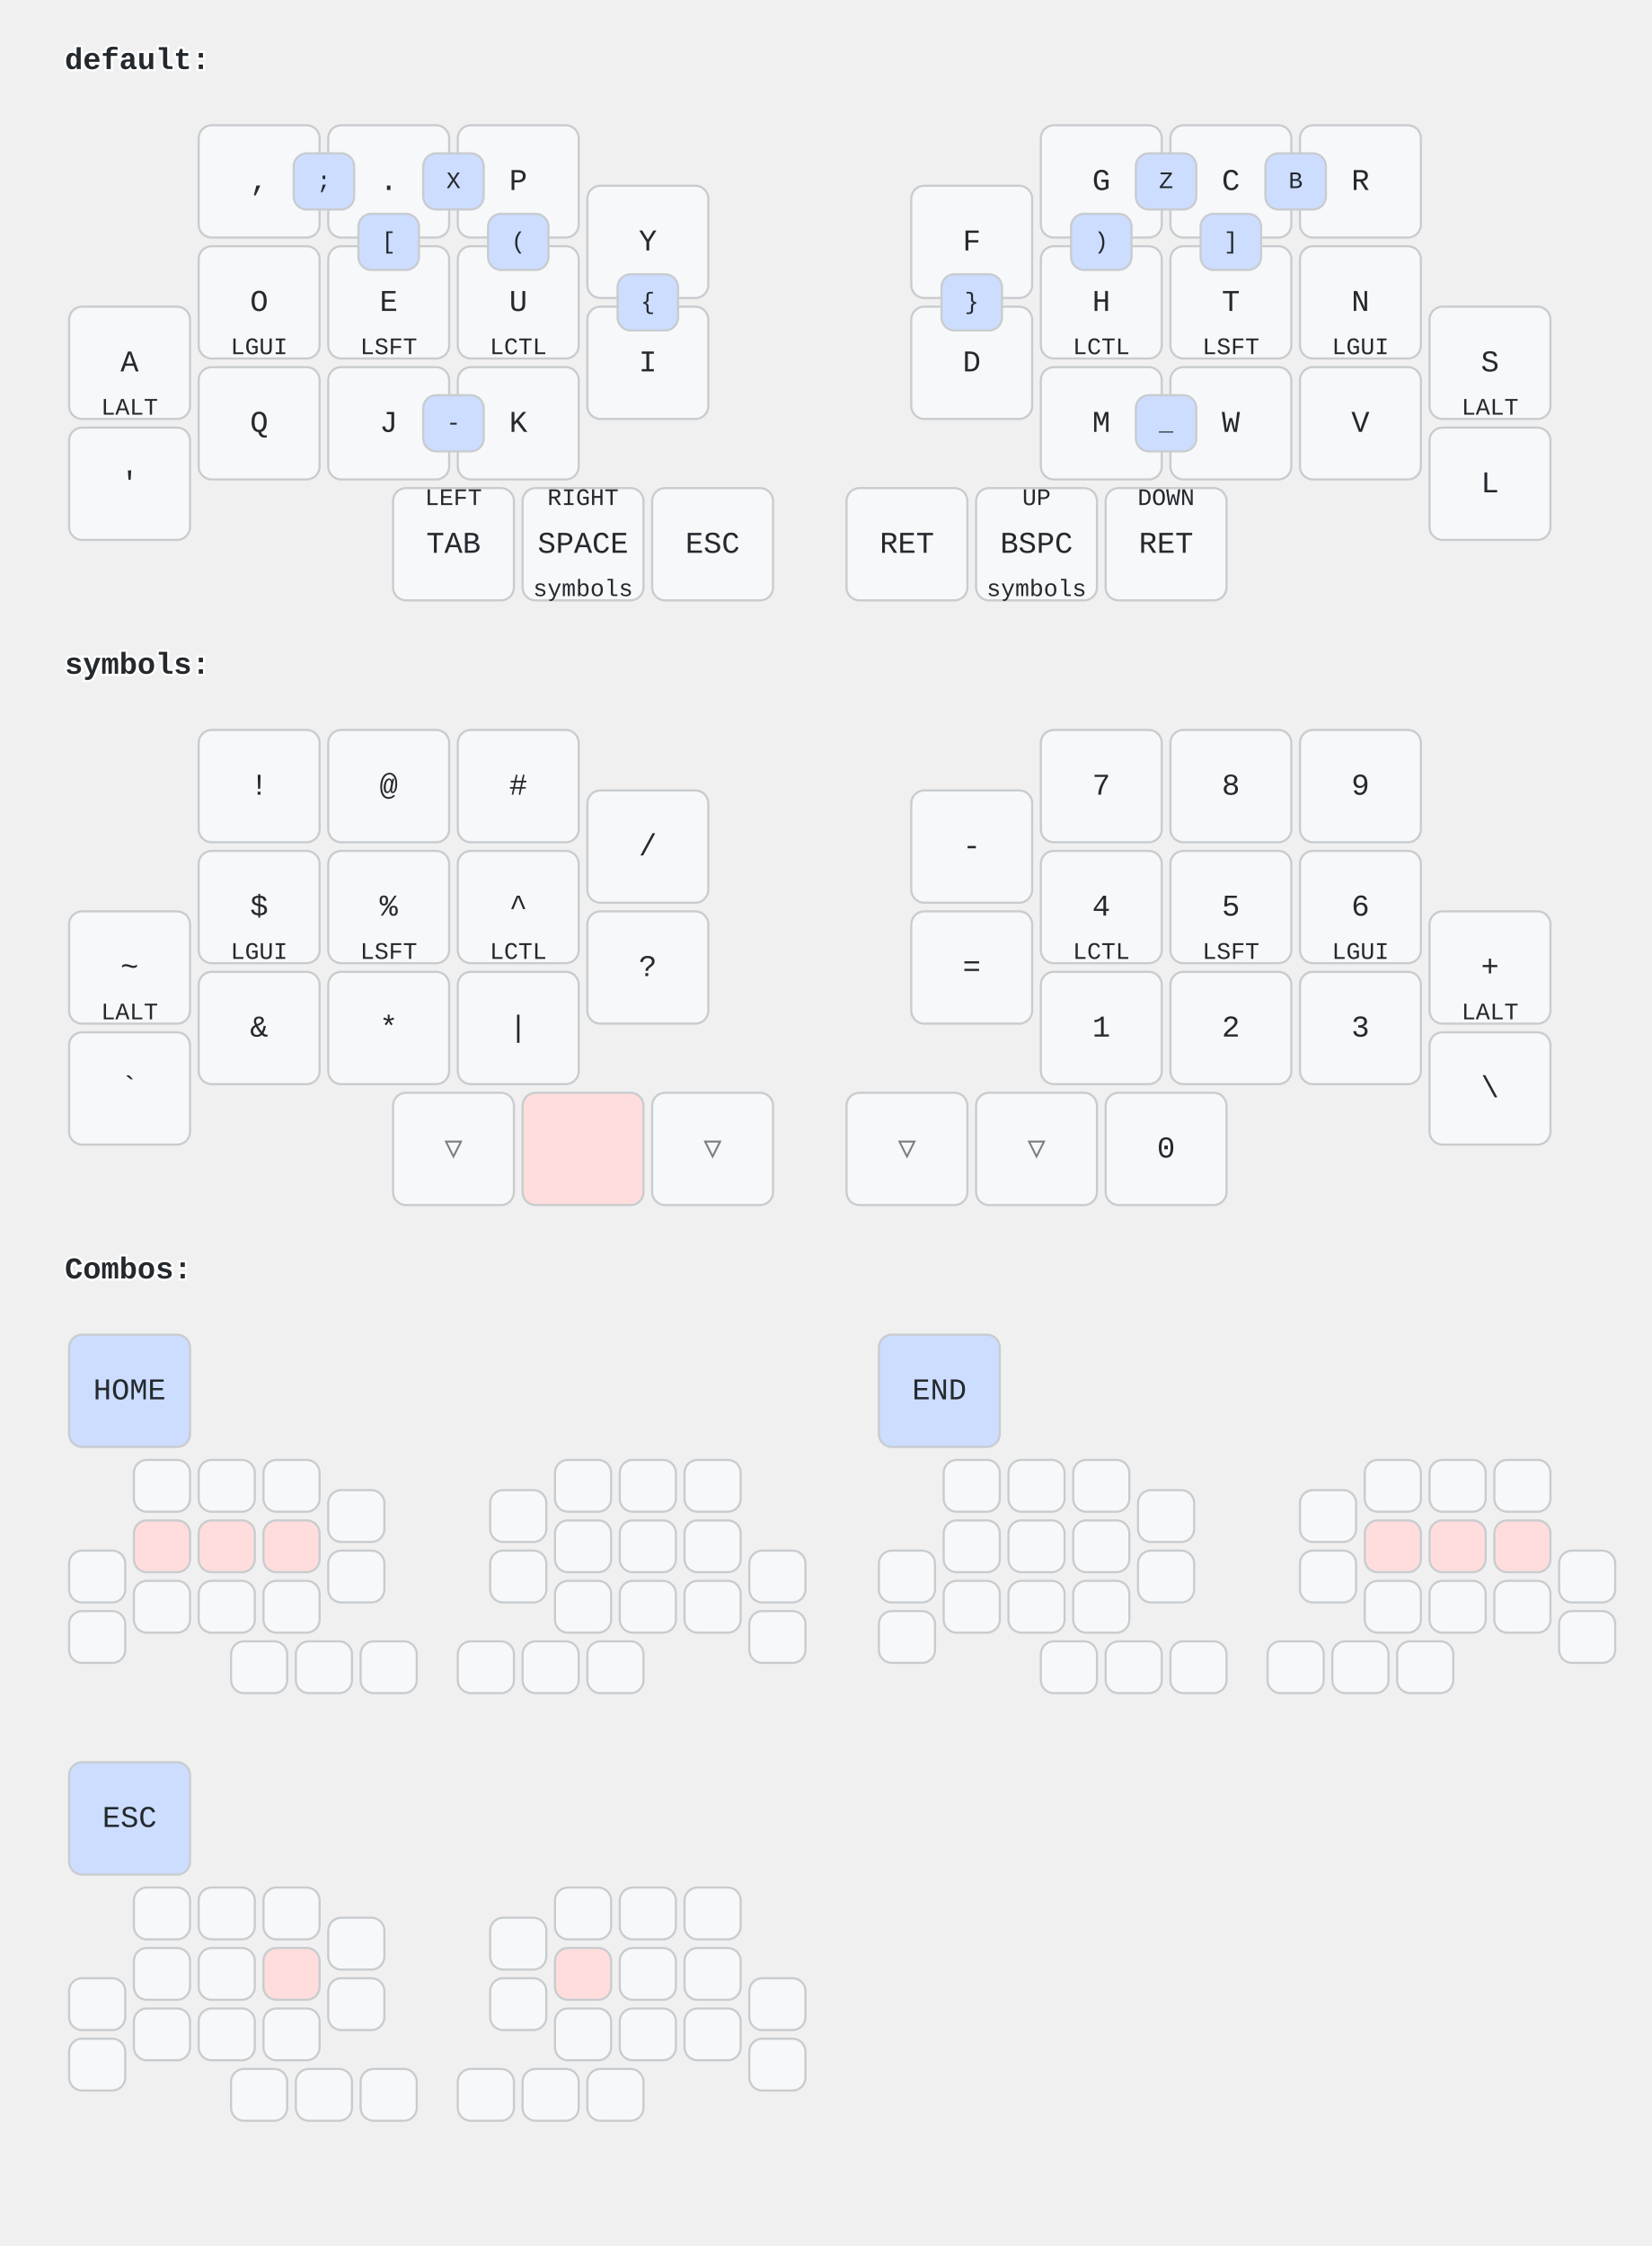
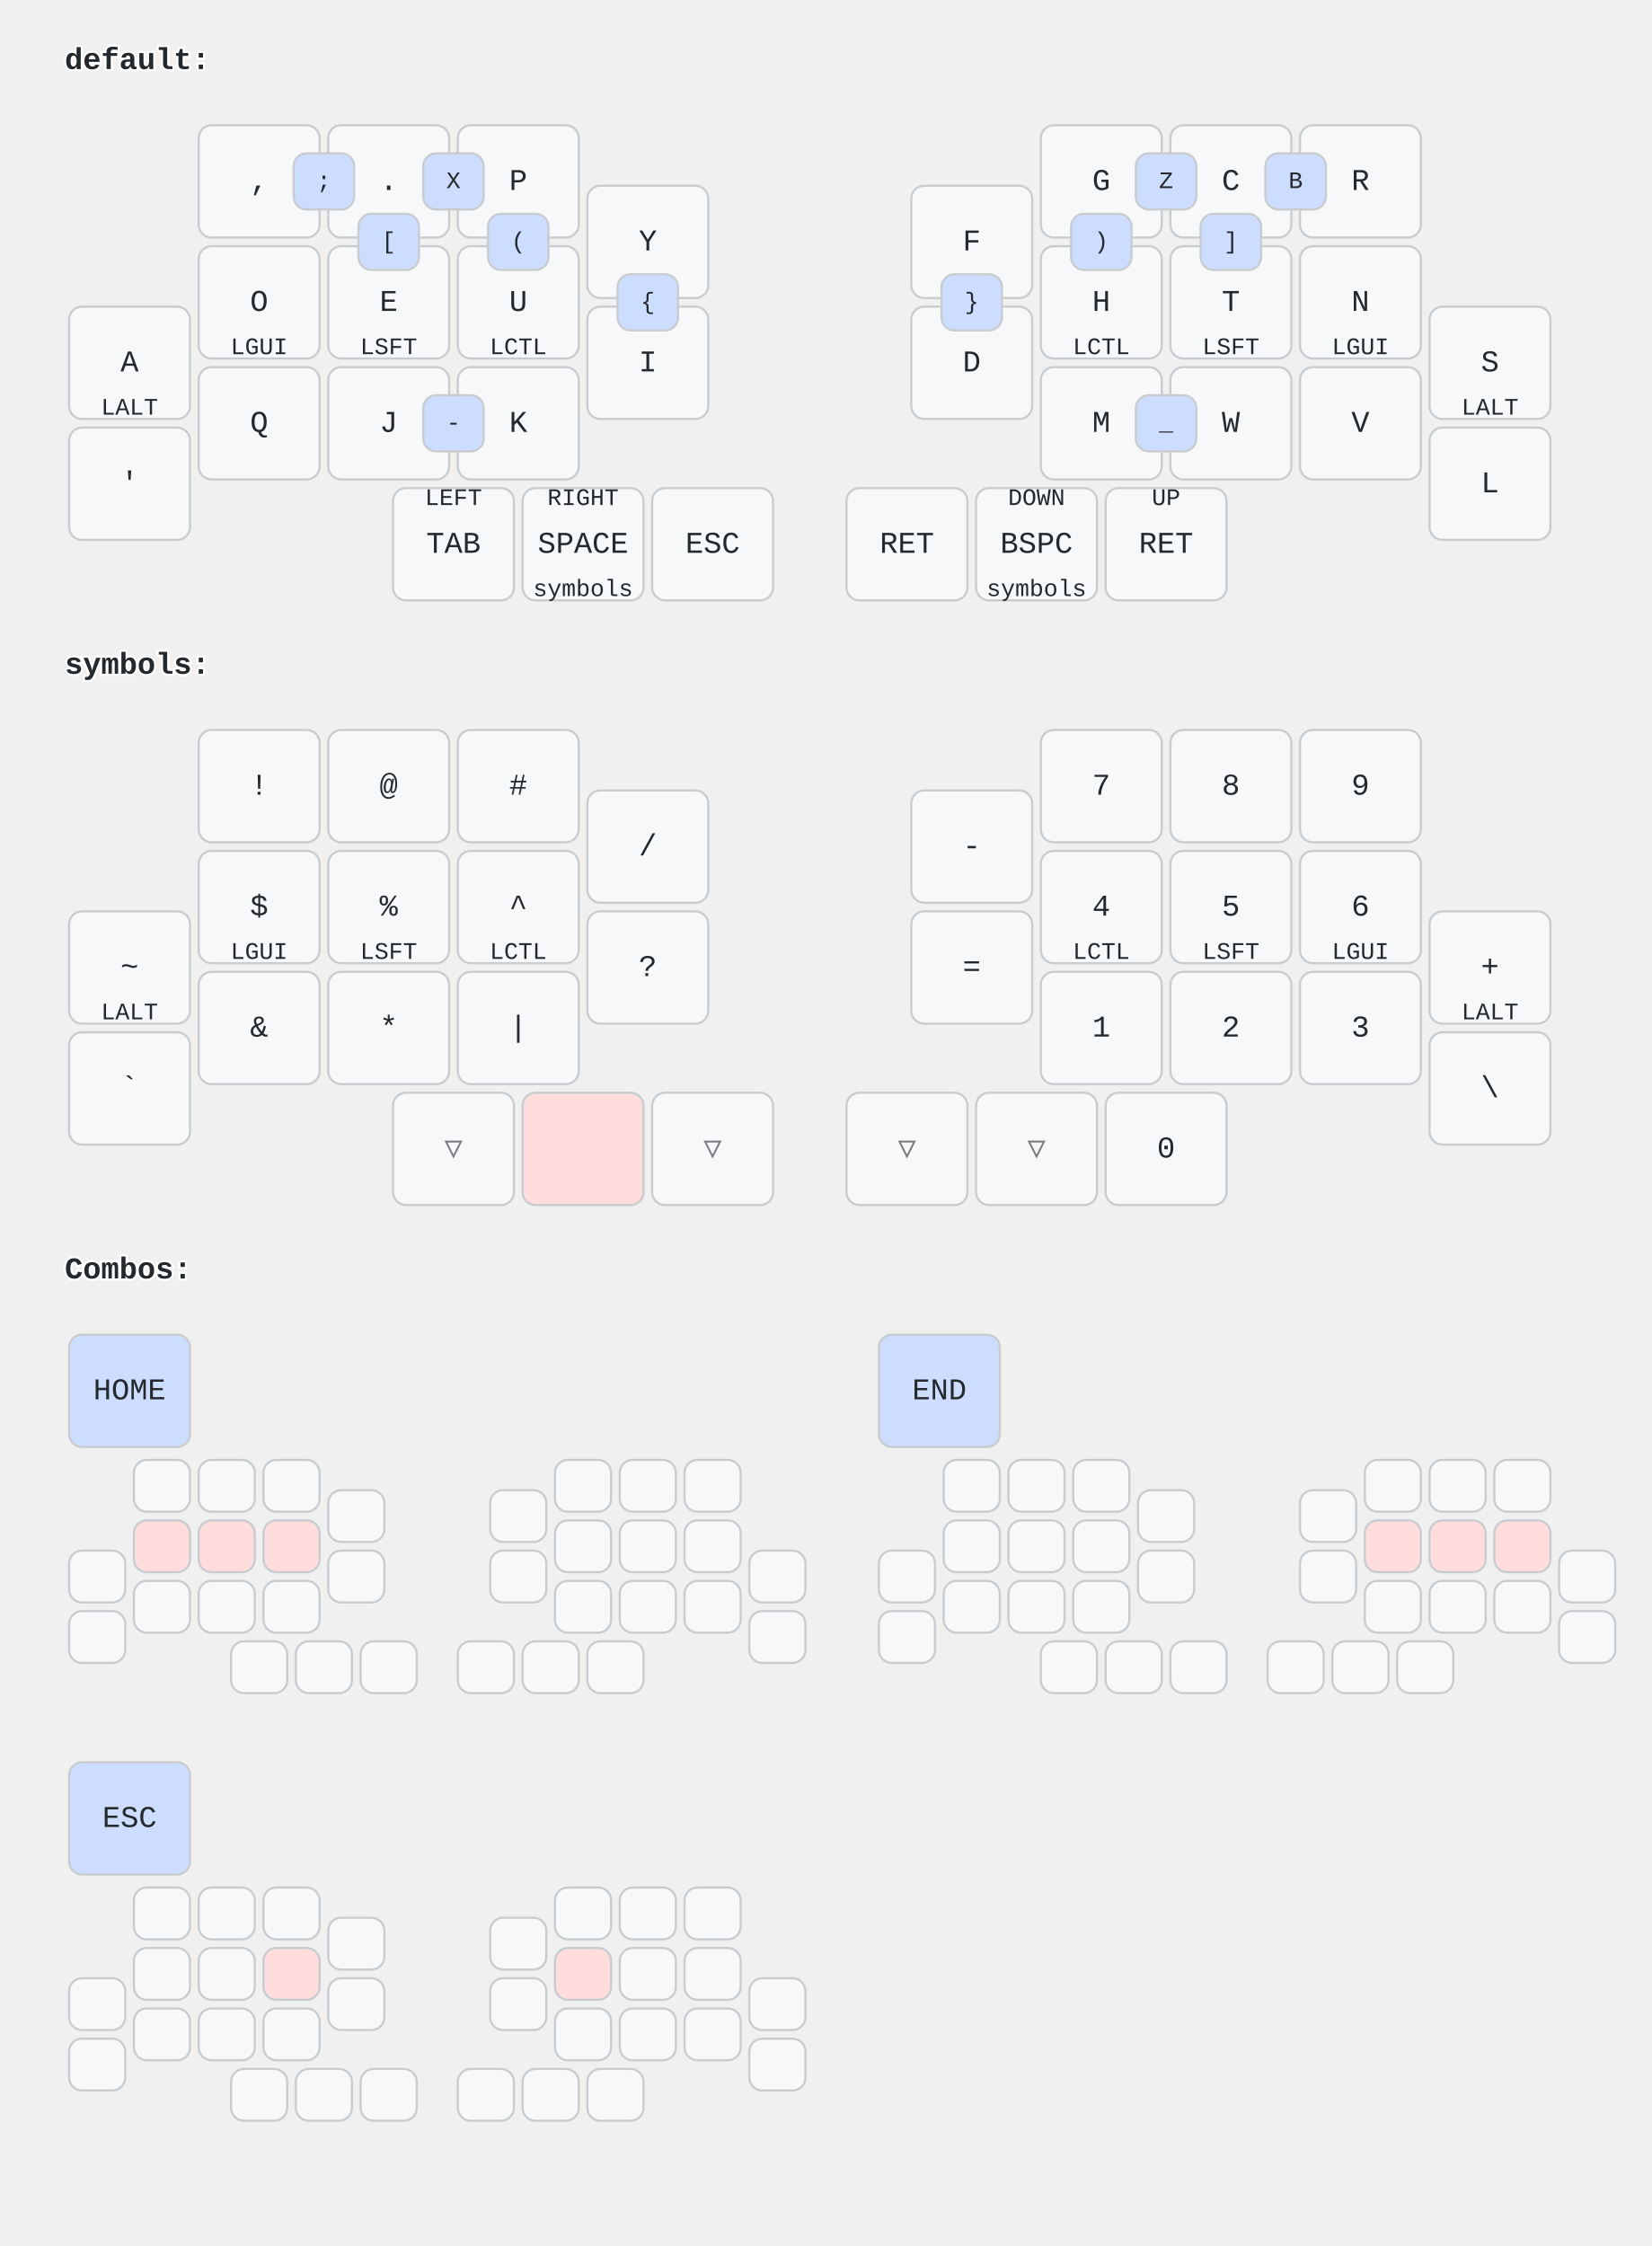
<svg xmlns="http://www.w3.org/2000/svg" width="765" height="1040" viewBox="0 0 765 1040" class="keymap">
  <style>/* inherit to force styles through use tags */
svg path {
    fill: inherit;
}

/* font and background color specifications */
svg.keymap {
    font-family: SFMono-Regular,Consolas,Liberation Mono,Menlo,monospace;
    font-size: 14px;
    font-kerning: normal;
    text-rendering: optimizeLegibility;
    fill: #24292e;
}

/* default key styling */
rect.key {
    fill: #f6f8fa;
}

rect.key, rect.combo {
    stroke: #c9cccf;
    stroke-width: 1;
}

/* default key side styling, only used is draw_key_sides is set */
rect.side {
    filter: brightness(90%);
}

/* color accent for combo boxes */
rect.combo, rect.combo-separate {
    fill: #cdf;
}

/* color accent for held keys */
rect.held, rect.combo.held {
    fill: #fdd;
}

/* color accent for ghost (optional) keys */
rect.ghost, rect.combo.ghost {
    stroke-dasharray: 4, 4;
    stroke-width: 2;
}

text {
    text-anchor: middle;
    dominant-baseline: middle;
}

/* styling for layer labels */
text.label {
    font-weight: bold;
    text-anchor: start;
    stroke: white;
    stroke-width: 2;
    paint-order: stroke;
}

/* styling for combo tap, and key hold/shifted label text */
text.combo, text.hold, text.shifted {
    font-size: 11px;
}

text.hold {
    text-anchor: middle;
    dominant-baseline: auto;
}

text.shifted {
    text-anchor: middle;
    dominant-baseline: hanging;
}

/* styling for hold/shifted label text in combo box */
text.combo.hold, text.combo.shifted {
    font-size: 8px;
}

/* lighter symbol for transparent keys */
text.trans {
    fill: #7b7e81;
}

/* styling for combo dendrons */
path.combo {
    stroke-width: 1;
    stroke: gray;
    fill: none;
}

/* Start Tabler Icons Cleanup */
/* cannot use height/width with glyphs */
.icon-tabler &gt; path {
    fill: inherit;
    stroke: inherit;
    stroke-width: 2;
}
/* hide tabler's default box */
.icon-tabler &gt; path[stroke="none"][fill="none"] {
    visibility: hidden;
}
/* End Tabler Icons Cleanup */
</style>
  <g transform="translate(30, 0)" class="layer-default">
    <text x="0" y="28" class="label">default:</text>
    <g transform="translate(0, 56)">
      <g transform="translate(90, 28)" class="key keypos-0">
        <rect rx="6" ry="6" x="-28" y="-26" width="56" height="52" class="key" />
        <text x="0" y="0" class="key tap">,</text>
      </g>
      <g transform="translate(150, 28)" class="key keypos-1">
        <rect rx="6" ry="6" x="-28" y="-26" width="56" height="52" class="key" />
        <text x="0" y="0" class="key tap">.</text>
      </g>
      <g transform="translate(210, 28)" class="key keypos-2">
        <rect rx="6" ry="6" x="-28" y="-26" width="56" height="52" class="key" />
        <text x="0" y="0" class="key tap">P</text>
      </g>
      <g transform="translate(270, 56)" class="key keypos-3">
        <rect rx="6" ry="6" x="-28" y="-26" width="56" height="52" class="key" />
        <text x="0" y="0" class="key tap">Y</text>
      </g>
      <g transform="translate(420, 56)" class="key keypos-4">
        <rect rx="6" ry="6" x="-28" y="-26" width="56" height="52" class="key" />
        <text x="0" y="0" class="key tap">F</text>
      </g>
      <g transform="translate(480, 28)" class="key keypos-5">
        <rect rx="6" ry="6" x="-28" y="-26" width="56" height="52" class="key" />
        <text x="0" y="0" class="key tap">G</text>
      </g>
      <g transform="translate(540, 28)" class="key keypos-6">
        <rect rx="6" ry="6" x="-28" y="-26" width="56" height="52" class="key" />
        <text x="0" y="0" class="key tap">C</text>
      </g>
      <g transform="translate(600, 28)" class="key keypos-7">
        <rect rx="6" ry="6" x="-28" y="-26" width="56" height="52" class="key" />
        <text x="0" y="0" class="key tap">R</text>
      </g>
      <g transform="translate(30, 112)" class="key keypos-8">
        <rect rx="6" ry="6" x="-28" y="-26" width="56" height="52" class="key" />
        <text x="0" y="0" class="key tap">A</text>
        <text x="0" y="24" class="key hold">LALT</text>
      </g>
      <g transform="translate(90, 84)" class="key keypos-9">
        <rect rx="6" ry="6" x="-28" y="-26" width="56" height="52" class="key" />
        <text x="0" y="0" class="key tap">O</text>
        <text x="0" y="24" class="key hold">LGUI</text>
      </g>
      <g transform="translate(150, 84)" class="key keypos-10">
        <rect rx="6" ry="6" x="-28" y="-26" width="56" height="52" class="key" />
        <text x="0" y="0" class="key tap">E</text>
        <text x="0" y="24" class="key hold">LSFT</text>
      </g>
      <g transform="translate(210, 84)" class="key keypos-11">
        <rect rx="6" ry="6" x="-28" y="-26" width="56" height="52" class="key" />
        <text x="0" y="0" class="key tap">U</text>
        <text x="0" y="24" class="key hold">LCTL</text>
      </g>
      <g transform="translate(270, 112)" class="key keypos-12">
        <rect rx="6" ry="6" x="-28" y="-26" width="56" height="52" class="key" />
        <text x="0" y="0" class="key tap">I</text>
      </g>
      <g transform="translate(420, 112)" class="key keypos-13">
        <rect rx="6" ry="6" x="-28" y="-26" width="56" height="52" class="key" />
        <text x="0" y="0" class="key tap">D</text>
      </g>
      <g transform="translate(480, 84)" class="key keypos-14">
        <rect rx="6" ry="6" x="-28" y="-26" width="56" height="52" class="key" />
        <text x="0" y="0" class="key tap">H</text>
        <text x="0" y="24" class="key hold">LCTL</text>
      </g>
      <g transform="translate(540, 84)" class="key keypos-15">
        <rect rx="6" ry="6" x="-28" y="-26" width="56" height="52" class="key" />
        <text x="0" y="0" class="key tap">T</text>
        <text x="0" y="24" class="key hold">LSFT</text>
      </g>
      <g transform="translate(600, 84)" class="key keypos-16">
        <rect rx="6" ry="6" x="-28" y="-26" width="56" height="52" class="key" />
        <text x="0" y="0" class="key tap">N</text>
        <text x="0" y="24" class="key hold">LGUI</text>
      </g>
      <g transform="translate(660, 112)" class="key keypos-17">
        <rect rx="6" ry="6" x="-28" y="-26" width="56" height="52" class="key" />
        <text x="0" y="0" class="key tap">S</text>
        <text x="0" y="24" class="key hold">LALT</text>
      </g>
      <g transform="translate(30, 168)" class="key keypos-18">
        <rect rx="6" ry="6" x="-28" y="-26" width="56" height="52" class="key" />
        <text x="0" y="0" class="key tap">'</text>
      </g>
      <g transform="translate(90, 140)" class="key keypos-19">
        <rect rx="6" ry="6" x="-28" y="-26" width="56" height="52" class="key" />
        <text x="0" y="0" class="key tap">Q</text>
      </g>
      <g transform="translate(150, 140)" class="key keypos-20">
        <rect rx="6" ry="6" x="-28" y="-26" width="56" height="52" class="key" />
        <text x="0" y="0" class="key tap">J</text>
      </g>
      <g transform="translate(210, 140)" class="key keypos-21">
        <rect rx="6" ry="6" x="-28" y="-26" width="56" height="52" class="key" />
        <text x="0" y="0" class="key tap">K</text>
      </g>
      <g transform="translate(480, 140)" class="key keypos-22">
        <rect rx="6" ry="6" x="-28" y="-26" width="56" height="52" class="key" />
        <text x="0" y="0" class="key tap">M</text>
      </g>
      <g transform="translate(540, 140)" class="key keypos-23">
        <rect rx="6" ry="6" x="-28" y="-26" width="56" height="52" class="key" />
        <text x="0" y="0" class="key tap">W</text>
      </g>
      <g transform="translate(600, 140)" class="key keypos-24">
        <rect rx="6" ry="6" x="-28" y="-26" width="56" height="52" class="key" />
        <text x="0" y="0" class="key tap">V</text>
      </g>
      <g transform="translate(660, 168)" class="key keypos-25">
        <rect rx="6" ry="6" x="-28" y="-26" width="56" height="52" class="key" />
        <text x="0" y="0" class="key tap">L</text>
      </g>
      <g transform="translate(180, 196)" class="key keypos-26">
        <rect rx="6" ry="6" x="-28" y="-26" width="56" height="52" class="key" />
        <text x="0" y="0" class="key tap">TAB</text>
        <text x="0" y="-24" class="key shifted">LEFT</text>
      </g>
      <g transform="translate(240, 196)" class="key keypos-27">
        <rect rx="6" ry="6" x="-28" y="-26" width="56" height="52" class="key" />
        <text x="0" y="0" class="key tap">SPACE</text>
        <text x="0" y="24" class="key hold">symbols</text>
        <text x="0" y="-24" class="key shifted">RIGHT</text>
      </g>
      <g transform="translate(300, 196)" class="key keypos-28">
        <rect rx="6" ry="6" x="-28" y="-26" width="56" height="52" class="key" />
        <text x="0" y="0" class="key tap">ESC</text>
      </g>
      <g transform="translate(390, 196)" class="key keypos-29">
        <rect rx="6" ry="6" x="-28" y="-26" width="56" height="52" class="key" />
        <text x="0" y="0" class="key tap">RET</text>
      </g>
      <g transform="translate(450, 196)" class="key keypos-30">
        <rect rx="6" ry="6" x="-28" y="-26" width="56" height="52" class="key" />
        <text x="0" y="0" class="key tap">BSPC</text>
        <text x="0" y="24" class="key hold">symbols</text>
+         <text x="0" y="-24" class="key shifted">DOWN</text>
+       </g>
+       <g transform="translate(510, 196)" class="key keypos-31">
+         <rect rx="6" ry="6" x="-28" y="-26" width="56" height="52" class="key" />
+         <text x="0" y="0" class="key tap">RET</text>
        <text x="0" y="-24" class="key shifted">UP</text>
-       </g>
-       <g transform="translate(510, 196)" class="key keypos-31">
-         <rect rx="6" ry="6" x="-28" y="-26" width="56" height="52" class="key" />
-         <text x="0" y="0" class="key tap">RET</text>
-         <text x="0" y="-24" class="key shifted">DOWN</text>
      </g>
      <g class="combo combopos-0">
        <rect rx="6" ry="6" x="106" y="15" width="28" height="26" class="combo" />
        <text x="120" y="28" class="combo tap">;</text>
      </g>
      <g class="combo combopos-1">
        <rect rx="6" ry="6" x="166" y="15" width="28" height="26" class="combo" />
        <text x="180" y="28" class="combo tap">X</text>
      </g>
      <g class="combo combopos-2">
        <rect rx="6" ry="6" x="496" y="15" width="28" height="26" class="combo" />
        <text x="510" y="28" class="combo tap">Z</text>
      </g>
      <g class="combo combopos-3">
        <rect rx="6" ry="6" x="556" y="15" width="28" height="26" class="combo" />
        <text x="570" y="28" class="combo tap">B</text>
      </g>
      <g class="combo combopos-4">
        <rect rx="6" ry="6" x="136" y="43" width="28" height="26" class="combo" />
        <text x="150" y="56" class="combo tap">[</text>
      </g>
      <g class="combo combopos-5">
        <rect rx="6" ry="6" x="526" y="43" width="28" height="26" class="combo" />
        <text x="540" y="56" class="combo tap">]</text>
      </g>
      <g class="combo combopos-6">
        <rect rx="6" ry="6" x="196" y="43" width="28" height="26" class="combo" />
        <text x="210" y="56" class="combo tap">(</text>
      </g>
      <g class="combo combopos-7">
        <rect rx="6" ry="6" x="466" y="43" width="28" height="26" class="combo" />
        <text x="480" y="56" class="combo tap">)</text>
      </g>
      <g class="combo combopos-8">
        <rect rx="6" ry="6" x="256" y="71" width="28" height="26" class="combo" />
        <text x="270" y="84" class="combo tap">{</text>
      </g>
      <g class="combo combopos-9">
        <rect rx="6" ry="6" x="406" y="71" width="28" height="26" class="combo" />
        <text x="420" y="84" class="combo tap">}</text>
      </g>
      <g class="combo combopos-10">
        <rect rx="6" ry="6" x="166" y="127" width="28" height="26" class="combo" />
        <text x="180" y="140" class="combo tap">-</text>
      </g>
      <g class="combo combopos-11">
        <rect rx="6" ry="6" x="496" y="127" width="28" height="26" class="combo" />
        <text x="510" y="140" class="combo tap">_</text>
      </g>
    </g>
  </g>
  <g transform="translate(30, 280)" class="layer-symbols">
    <text x="0" y="28" class="label">symbols:</text>
    <g transform="translate(0, 56)">
      <g transform="translate(90, 28)" class="key keypos-0">
        <rect rx="6" ry="6" x="-28" y="-26" width="56" height="52" class="key" />
        <text x="0" y="0" class="key tap">!</text>
      </g>
      <g transform="translate(150, 28)" class="key keypos-1">
        <rect rx="6" ry="6" x="-28" y="-26" width="56" height="52" class="key" />
        <text x="0" y="0" class="key tap">@</text>
      </g>
      <g transform="translate(210, 28)" class="key keypos-2">
        <rect rx="6" ry="6" x="-28" y="-26" width="56" height="52" class="key" />
        <text x="0" y="0" class="key tap">#</text>
      </g>
      <g transform="translate(270, 56)" class="key keypos-3">
        <rect rx="6" ry="6" x="-28" y="-26" width="56" height="52" class="key" />
        <text x="0" y="0" class="key tap">/</text>
      </g>
      <g transform="translate(420, 56)" class="key keypos-4">
        <rect rx="6" ry="6" x="-28" y="-26" width="56" height="52" class="key" />
        <text x="0" y="0" class="key tap">-</text>
      </g>
      <g transform="translate(480, 28)" class="key keypos-5">
        <rect rx="6" ry="6" x="-28" y="-26" width="56" height="52" class="key" />
        <text x="0" y="0" class="key tap">7</text>
      </g>
      <g transform="translate(540, 28)" class="key keypos-6">
        <rect rx="6" ry="6" x="-28" y="-26" width="56" height="52" class="key" />
        <text x="0" y="0" class="key tap">8</text>
      </g>
      <g transform="translate(600, 28)" class="key keypos-7">
        <rect rx="6" ry="6" x="-28" y="-26" width="56" height="52" class="key" />
        <text x="0" y="0" class="key tap">9</text>
      </g>
      <g transform="translate(30, 112)" class="key keypos-8">
        <rect rx="6" ry="6" x="-28" y="-26" width="56" height="52" class="key" />
        <text x="0" y="0" class="key tap">~</text>
        <text x="0" y="24" class="key hold">LALT</text>
      </g>
      <g transform="translate(90, 84)" class="key keypos-9">
        <rect rx="6" ry="6" x="-28" y="-26" width="56" height="52" class="key" />
        <text x="0" y="0" class="key tap">$</text>
        <text x="0" y="24" class="key hold">LGUI</text>
      </g>
      <g transform="translate(150, 84)" class="key keypos-10">
        <rect rx="6" ry="6" x="-28" y="-26" width="56" height="52" class="key" />
        <text x="0" y="0" class="key tap">%</text>
        <text x="0" y="24" class="key hold">LSFT</text>
      </g>
      <g transform="translate(210, 84)" class="key keypos-11">
        <rect rx="6" ry="6" x="-28" y="-26" width="56" height="52" class="key" />
        <text x="0" y="0" class="key tap">^</text>
        <text x="0" y="24" class="key hold">LCTL</text>
      </g>
      <g transform="translate(270, 112)" class="key keypos-12">
        <rect rx="6" ry="6" x="-28" y="-26" width="56" height="52" class="key" />
        <text x="0" y="0" class="key tap">?</text>
      </g>
      <g transform="translate(420, 112)" class="key keypos-13">
        <rect rx="6" ry="6" x="-28" y="-26" width="56" height="52" class="key" />
        <text x="0" y="0" class="key tap">=</text>
      </g>
      <g transform="translate(480, 84)" class="key keypos-14">
        <rect rx="6" ry="6" x="-28" y="-26" width="56" height="52" class="key" />
        <text x="0" y="0" class="key tap">4</text>
        <text x="0" y="24" class="key hold">LCTL</text>
      </g>
      <g transform="translate(540, 84)" class="key keypos-15">
        <rect rx="6" ry="6" x="-28" y="-26" width="56" height="52" class="key" />
        <text x="0" y="0" class="key tap">5</text>
        <text x="0" y="24" class="key hold">LSFT</text>
      </g>
      <g transform="translate(600, 84)" class="key keypos-16">
        <rect rx="6" ry="6" x="-28" y="-26" width="56" height="52" class="key" />
        <text x="0" y="0" class="key tap">6</text>
        <text x="0" y="24" class="key hold">LGUI</text>
      </g>
      <g transform="translate(660, 112)" class="key keypos-17">
        <rect rx="6" ry="6" x="-28" y="-26" width="56" height="52" class="key" />
        <text x="0" y="0" class="key tap">+</text>
        <text x="0" y="24" class="key hold">LALT</text>
      </g>
      <g transform="translate(30, 168)" class="key keypos-18">
        <rect rx="6" ry="6" x="-28" y="-26" width="56" height="52" class="key" />
        <text x="0" y="0" class="key tap">`</text>
      </g>
      <g transform="translate(90, 140)" class="key keypos-19">
        <rect rx="6" ry="6" x="-28" y="-26" width="56" height="52" class="key" />
        <text x="0" y="0" class="key tap">&amp;</text>
      </g>
      <g transform="translate(150, 140)" class="key keypos-20">
        <rect rx="6" ry="6" x="-28" y="-26" width="56" height="52" class="key" />
        <text x="0" y="0" class="key tap">*</text>
      </g>
      <g transform="translate(210, 140)" class="key keypos-21">
        <rect rx="6" ry="6" x="-28" y="-26" width="56" height="52" class="key" />
        <text x="0" y="0" class="key tap">|</text>
      </g>
      <g transform="translate(480, 140)" class="key keypos-22">
        <rect rx="6" ry="6" x="-28" y="-26" width="56" height="52" class="key" />
        <text x="0" y="0" class="key tap">1</text>
      </g>
      <g transform="translate(540, 140)" class="key keypos-23">
        <rect rx="6" ry="6" x="-28" y="-26" width="56" height="52" class="key" />
        <text x="0" y="0" class="key tap">2</text>
      </g>
      <g transform="translate(600, 140)" class="key keypos-24">
        <rect rx="6" ry="6" x="-28" y="-26" width="56" height="52" class="key" />
        <text x="0" y="0" class="key tap">3</text>
      </g>
      <g transform="translate(660, 168)" class="key keypos-25">
        <rect rx="6" ry="6" x="-28" y="-26" width="56" height="52" class="key" />
        <text x="0" y="0" class="key tap">\</text>
      </g>
      <g transform="translate(180, 196)" class="key trans keypos-26">
        <rect rx="6" ry="6" x="-28" y="-26" width="56" height="52" class="key trans" />
        <text x="0" y="0" class="key trans tap">▽</text>
      </g>
      <g transform="translate(240, 196)" class="key held keypos-27">
        <rect rx="6" ry="6" x="-28" y="-26" width="56" height="52" class="key held" />
      </g>
      <g transform="translate(300, 196)" class="key trans keypos-28">
        <rect rx="6" ry="6" x="-28" y="-26" width="56" height="52" class="key trans" />
        <text x="0" y="0" class="key trans tap">▽</text>
      </g>
      <g transform="translate(390, 196)" class="key trans keypos-29">
        <rect rx="6" ry="6" x="-28" y="-26" width="56" height="52" class="key trans" />
        <text x="0" y="0" class="key trans tap">▽</text>
      </g>
      <g transform="translate(450, 196)" class="key trans keypos-30">
        <rect rx="6" ry="6" x="-28" y="-26" width="56" height="52" class="key trans" />
        <text x="0" y="0" class="key trans tap">▽</text>
      </g>
      <g transform="translate(510, 196)" class="key keypos-31">
        <rect rx="6" ry="6" x="-28" y="-26" width="56" height="52" class="key" />
        <text x="0" y="0" class="key tap">0</text>
      </g>
    </g>
  </g>
  <text x="30" y="588" class="label">Combos:</text>
  <g transform="translate(30, 560)" class="layer-combopos-0">
    <g transform="translate(0, 56)">
      <g transform="translate(30, 28)" class="key  combo-separate keypos-0">
        <rect rx="6" ry="6" x="-28" y="-26" width="56" height="52" class="key  combo-separate" />
        <text x="0" y="0" class="key  combo-separate tap">HOME</text>
      </g>
      <g transform="translate(45, 72)" class="key keypos-1">
        <rect rx="6" ry="6" x="-13" y="-12" width="26" height="24" class="key" />
      </g>
      <g transform="translate(75, 72)" class="key keypos-2">
        <rect rx="6" ry="6" x="-13" y="-12" width="26" height="24" class="key" />
      </g>
      <g transform="translate(105, 72)" class="key keypos-3">
        <rect rx="6" ry="6" x="-13" y="-12" width="26" height="24" class="key" />
      </g>
      <g transform="translate(135, 86)" class="key keypos-4">
        <rect rx="6" ry="6" x="-13" y="-12" width="26" height="24" class="key" />
      </g>
      <g transform="translate(210, 86)" class="key keypos-5">
        <rect rx="6" ry="6" x="-13" y="-12" width="26" height="24" class="key" />
      </g>
      <g transform="translate(240, 72)" class="key keypos-6">
        <rect rx="6" ry="6" x="-13" y="-12" width="26" height="24" class="key" />
      </g>
      <g transform="translate(270, 72)" class="key keypos-7">
        <rect rx="6" ry="6" x="-13" y="-12" width="26" height="24" class="key" />
      </g>
      <g transform="translate(300, 72)" class="key keypos-8">
        <rect rx="6" ry="6" x="-13" y="-12" width="26" height="24" class="key" />
      </g>
      <g transform="translate(15, 114)" class="key keypos-9">
        <rect rx="6" ry="6" x="-13" y="-12" width="26" height="24" class="key" />
      </g>
      <g transform="translate(45, 100)" class="key held keypos-10">
        <rect rx="6" ry="6" x="-13" y="-12" width="26" height="24" class="key held" />
      </g>
      <g transform="translate(75, 100)" class="key held keypos-11">
        <rect rx="6" ry="6" x="-13" y="-12" width="26" height="24" class="key held" />
      </g>
      <g transform="translate(105, 100)" class="key held keypos-12">
        <rect rx="6" ry="6" x="-13" y="-12" width="26" height="24" class="key held" />
      </g>
      <g transform="translate(135, 114)" class="key keypos-13">
        <rect rx="6" ry="6" x="-13" y="-12" width="26" height="24" class="key" />
      </g>
      <g transform="translate(210, 114)" class="key keypos-14">
        <rect rx="6" ry="6" x="-13" y="-12" width="26" height="24" class="key" />
      </g>
      <g transform="translate(240, 100)" class="key keypos-15">
        <rect rx="6" ry="6" x="-13" y="-12" width="26" height="24" class="key" />
      </g>
      <g transform="translate(270, 100)" class="key keypos-16">
        <rect rx="6" ry="6" x="-13" y="-12" width="26" height="24" class="key" />
      </g>
      <g transform="translate(300, 100)" class="key keypos-17">
        <rect rx="6" ry="6" x="-13" y="-12" width="26" height="24" class="key" />
      </g>
      <g transform="translate(330, 114)" class="key keypos-18">
        <rect rx="6" ry="6" x="-13" y="-12" width="26" height="24" class="key" />
      </g>
      <g transform="translate(15, 142)" class="key keypos-19">
        <rect rx="6" ry="6" x="-13" y="-12" width="26" height="24" class="key" />
      </g>
      <g transform="translate(45, 128)" class="key keypos-20">
        <rect rx="6" ry="6" x="-13" y="-12" width="26" height="24" class="key" />
      </g>
      <g transform="translate(75, 128)" class="key keypos-21">
        <rect rx="6" ry="6" x="-13" y="-12" width="26" height="24" class="key" />
      </g>
      <g transform="translate(105, 128)" class="key keypos-22">
        <rect rx="6" ry="6" x="-13" y="-12" width="26" height="24" class="key" />
      </g>
      <g transform="translate(240, 128)" class="key keypos-23">
        <rect rx="6" ry="6" x="-13" y="-12" width="26" height="24" class="key" />
      </g>
      <g transform="translate(270, 128)" class="key keypos-24">
        <rect rx="6" ry="6" x="-13" y="-12" width="26" height="24" class="key" />
      </g>
      <g transform="translate(300, 128)" class="key keypos-25">
        <rect rx="6" ry="6" x="-13" y="-12" width="26" height="24" class="key" />
      </g>
      <g transform="translate(330, 142)" class="key keypos-26">
        <rect rx="6" ry="6" x="-13" y="-12" width="26" height="24" class="key" />
      </g>
      <g transform="translate(90, 156)" class="key keypos-27">
        <rect rx="6" ry="6" x="-13" y="-12" width="26" height="24" class="key" />
      </g>
      <g transform="translate(120, 156)" class="key keypos-28">
        <rect rx="6" ry="6" x="-13" y="-12" width="26" height="24" class="key" />
      </g>
      <g transform="translate(150, 156)" class="key keypos-29">
        <rect rx="6" ry="6" x="-13" y="-12" width="26" height="24" class="key" />
      </g>
      <g transform="translate(195, 156)" class="key keypos-30">
        <rect rx="6" ry="6" x="-13" y="-12" width="26" height="24" class="key" />
      </g>
      <g transform="translate(225, 156)" class="key keypos-31">
        <rect rx="6" ry="6" x="-13" y="-12" width="26" height="24" class="key" />
      </g>
      <g transform="translate(255, 156)" class="key keypos-32">
        <rect rx="6" ry="6" x="-13" y="-12" width="26" height="24" class="key" />
      </g>
    </g>
  </g>
  <g transform="translate(405, 560)" class="layer-combopos-1">
    <g transform="translate(0, 56)">
      <g transform="translate(30, 28)" class="key  combo-separate keypos-0">
        <rect rx="6" ry="6" x="-28" y="-26" width="56" height="52" class="key  combo-separate" />
        <text x="0" y="0" class="key  combo-separate tap">END</text>
      </g>
      <g transform="translate(45, 72)" class="key keypos-1">
        <rect rx="6" ry="6" x="-13" y="-12" width="26" height="24" class="key" />
      </g>
      <g transform="translate(75, 72)" class="key keypos-2">
        <rect rx="6" ry="6" x="-13" y="-12" width="26" height="24" class="key" />
      </g>
      <g transform="translate(105, 72)" class="key keypos-3">
        <rect rx="6" ry="6" x="-13" y="-12" width="26" height="24" class="key" />
      </g>
      <g transform="translate(135, 86)" class="key keypos-4">
        <rect rx="6" ry="6" x="-13" y="-12" width="26" height="24" class="key" />
      </g>
      <g transform="translate(210, 86)" class="key keypos-5">
        <rect rx="6" ry="6" x="-13" y="-12" width="26" height="24" class="key" />
      </g>
      <g transform="translate(240, 72)" class="key keypos-6">
        <rect rx="6" ry="6" x="-13" y="-12" width="26" height="24" class="key" />
      </g>
      <g transform="translate(270, 72)" class="key keypos-7">
        <rect rx="6" ry="6" x="-13" y="-12" width="26" height="24" class="key" />
      </g>
      <g transform="translate(300, 72)" class="key keypos-8">
        <rect rx="6" ry="6" x="-13" y="-12" width="26" height="24" class="key" />
      </g>
      <g transform="translate(15, 114)" class="key keypos-9">
        <rect rx="6" ry="6" x="-13" y="-12" width="26" height="24" class="key" />
      </g>
      <g transform="translate(45, 100)" class="key keypos-10">
        <rect rx="6" ry="6" x="-13" y="-12" width="26" height="24" class="key" />
      </g>
      <g transform="translate(75, 100)" class="key keypos-11">
        <rect rx="6" ry="6" x="-13" y="-12" width="26" height="24" class="key" />
      </g>
      <g transform="translate(105, 100)" class="key keypos-12">
        <rect rx="6" ry="6" x="-13" y="-12" width="26" height="24" class="key" />
      </g>
      <g transform="translate(135, 114)" class="key keypos-13">
        <rect rx="6" ry="6" x="-13" y="-12" width="26" height="24" class="key" />
      </g>
      <g transform="translate(210, 114)" class="key keypos-14">
        <rect rx="6" ry="6" x="-13" y="-12" width="26" height="24" class="key" />
      </g>
      <g transform="translate(240, 100)" class="key held keypos-15">
        <rect rx="6" ry="6" x="-13" y="-12" width="26" height="24" class="key held" />
      </g>
      <g transform="translate(270, 100)" class="key held keypos-16">
        <rect rx="6" ry="6" x="-13" y="-12" width="26" height="24" class="key held" />
      </g>
      <g transform="translate(300, 100)" class="key held keypos-17">
        <rect rx="6" ry="6" x="-13" y="-12" width="26" height="24" class="key held" />
      </g>
      <g transform="translate(330, 114)" class="key keypos-18">
        <rect rx="6" ry="6" x="-13" y="-12" width="26" height="24" class="key" />
      </g>
      <g transform="translate(15, 142)" class="key keypos-19">
        <rect rx="6" ry="6" x="-13" y="-12" width="26" height="24" class="key" />
      </g>
      <g transform="translate(45, 128)" class="key keypos-20">
        <rect rx="6" ry="6" x="-13" y="-12" width="26" height="24" class="key" />
      </g>
      <g transform="translate(75, 128)" class="key keypos-21">
        <rect rx="6" ry="6" x="-13" y="-12" width="26" height="24" class="key" />
      </g>
      <g transform="translate(105, 128)" class="key keypos-22">
        <rect rx="6" ry="6" x="-13" y="-12" width="26" height="24" class="key" />
      </g>
      <g transform="translate(240, 128)" class="key keypos-23">
        <rect rx="6" ry="6" x="-13" y="-12" width="26" height="24" class="key" />
      </g>
      <g transform="translate(270, 128)" class="key keypos-24">
        <rect rx="6" ry="6" x="-13" y="-12" width="26" height="24" class="key" />
      </g>
      <g transform="translate(300, 128)" class="key keypos-25">
        <rect rx="6" ry="6" x="-13" y="-12" width="26" height="24" class="key" />
      </g>
      <g transform="translate(330, 142)" class="key keypos-26">
        <rect rx="6" ry="6" x="-13" y="-12" width="26" height="24" class="key" />
      </g>
      <g transform="translate(90, 156)" class="key keypos-27">
        <rect rx="6" ry="6" x="-13" y="-12" width="26" height="24" class="key" />
      </g>
      <g transform="translate(120, 156)" class="key keypos-28">
        <rect rx="6" ry="6" x="-13" y="-12" width="26" height="24" class="key" />
      </g>
      <g transform="translate(150, 156)" class="key keypos-29">
        <rect rx="6" ry="6" x="-13" y="-12" width="26" height="24" class="key" />
      </g>
      <g transform="translate(195, 156)" class="key keypos-30">
        <rect rx="6" ry="6" x="-13" y="-12" width="26" height="24" class="key" />
      </g>
      <g transform="translate(225, 156)" class="key keypos-31">
        <rect rx="6" ry="6" x="-13" y="-12" width="26" height="24" class="key" />
      </g>
      <g transform="translate(255, 156)" class="key keypos-32">
        <rect rx="6" ry="6" x="-13" y="-12" width="26" height="24" class="key" />
      </g>
    </g>
  </g>
  <g transform="translate(30, 786)" class="layer-combopos-2">
    <g transform="translate(0, 28)">
      <g transform="translate(30, 28)" class="key  combo-separate keypos-0">
        <rect rx="6" ry="6" x="-28" y="-26" width="56" height="52" class="key  combo-separate" />
        <text x="0" y="0" class="key  combo-separate tap">ESC</text>
      </g>
      <g transform="translate(45, 72)" class="key keypos-1">
        <rect rx="6" ry="6" x="-13" y="-12" width="26" height="24" class="key" />
      </g>
      <g transform="translate(75, 72)" class="key keypos-2">
        <rect rx="6" ry="6" x="-13" y="-12" width="26" height="24" class="key" />
      </g>
      <g transform="translate(105, 72)" class="key keypos-3">
        <rect rx="6" ry="6" x="-13" y="-12" width="26" height="24" class="key" />
      </g>
      <g transform="translate(135, 86)" class="key keypos-4">
        <rect rx="6" ry="6" x="-13" y="-12" width="26" height="24" class="key" />
      </g>
      <g transform="translate(210, 86)" class="key keypos-5">
        <rect rx="6" ry="6" x="-13" y="-12" width="26" height="24" class="key" />
      </g>
      <g transform="translate(240, 72)" class="key keypos-6">
        <rect rx="6" ry="6" x="-13" y="-12" width="26" height="24" class="key" />
      </g>
      <g transform="translate(270, 72)" class="key keypos-7">
        <rect rx="6" ry="6" x="-13" y="-12" width="26" height="24" class="key" />
      </g>
      <g transform="translate(300, 72)" class="key keypos-8">
        <rect rx="6" ry="6" x="-13" y="-12" width="26" height="24" class="key" />
      </g>
      <g transform="translate(15, 114)" class="key keypos-9">
        <rect rx="6" ry="6" x="-13" y="-12" width="26" height="24" class="key" />
      </g>
      <g transform="translate(45, 100)" class="key keypos-10">
        <rect rx="6" ry="6" x="-13" y="-12" width="26" height="24" class="key" />
      </g>
      <g transform="translate(75, 100)" class="key keypos-11">
        <rect rx="6" ry="6" x="-13" y="-12" width="26" height="24" class="key" />
      </g>
      <g transform="translate(105, 100)" class="key held keypos-12">
        <rect rx="6" ry="6" x="-13" y="-12" width="26" height="24" class="key held" />
      </g>
      <g transform="translate(135, 114)" class="key keypos-13">
        <rect rx="6" ry="6" x="-13" y="-12" width="26" height="24" class="key" />
      </g>
      <g transform="translate(210, 114)" class="key keypos-14">
        <rect rx="6" ry="6" x="-13" y="-12" width="26" height="24" class="key" />
      </g>
      <g transform="translate(240, 100)" class="key held keypos-15">
        <rect rx="6" ry="6" x="-13" y="-12" width="26" height="24" class="key held" />
      </g>
      <g transform="translate(270, 100)" class="key keypos-16">
        <rect rx="6" ry="6" x="-13" y="-12" width="26" height="24" class="key" />
      </g>
      <g transform="translate(300, 100)" class="key keypos-17">
        <rect rx="6" ry="6" x="-13" y="-12" width="26" height="24" class="key" />
      </g>
      <g transform="translate(330, 114)" class="key keypos-18">
        <rect rx="6" ry="6" x="-13" y="-12" width="26" height="24" class="key" />
      </g>
      <g transform="translate(15, 142)" class="key keypos-19">
        <rect rx="6" ry="6" x="-13" y="-12" width="26" height="24" class="key" />
      </g>
      <g transform="translate(45, 128)" class="key keypos-20">
        <rect rx="6" ry="6" x="-13" y="-12" width="26" height="24" class="key" />
      </g>
      <g transform="translate(75, 128)" class="key keypos-21">
        <rect rx="6" ry="6" x="-13" y="-12" width="26" height="24" class="key" />
      </g>
      <g transform="translate(105, 128)" class="key keypos-22">
        <rect rx="6" ry="6" x="-13" y="-12" width="26" height="24" class="key" />
      </g>
      <g transform="translate(240, 128)" class="key keypos-23">
        <rect rx="6" ry="6" x="-13" y="-12" width="26" height="24" class="key" />
      </g>
      <g transform="translate(270, 128)" class="key keypos-24">
        <rect rx="6" ry="6" x="-13" y="-12" width="26" height="24" class="key" />
      </g>
      <g transform="translate(300, 128)" class="key keypos-25">
        <rect rx="6" ry="6" x="-13" y="-12" width="26" height="24" class="key" />
      </g>
      <g transform="translate(330, 142)" class="key keypos-26">
        <rect rx="6" ry="6" x="-13" y="-12" width="26" height="24" class="key" />
      </g>
      <g transform="translate(90, 156)" class="key keypos-27">
        <rect rx="6" ry="6" x="-13" y="-12" width="26" height="24" class="key" />
      </g>
      <g transform="translate(120, 156)" class="key keypos-28">
        <rect rx="6" ry="6" x="-13" y="-12" width="26" height="24" class="key" />
      </g>
      <g transform="translate(150, 156)" class="key keypos-29">
        <rect rx="6" ry="6" x="-13" y="-12" width="26" height="24" class="key" />
      </g>
      <g transform="translate(195, 156)" class="key keypos-30">
        <rect rx="6" ry="6" x="-13" y="-12" width="26" height="24" class="key" />
      </g>
      <g transform="translate(225, 156)" class="key keypos-31">
        <rect rx="6" ry="6" x="-13" y="-12" width="26" height="24" class="key" />
      </g>
      <g transform="translate(255, 156)" class="key keypos-32">
        <rect rx="6" ry="6" x="-13" y="-12" width="26" height="24" class="key" />
      </g>
    </g>
  </g>
</svg>
